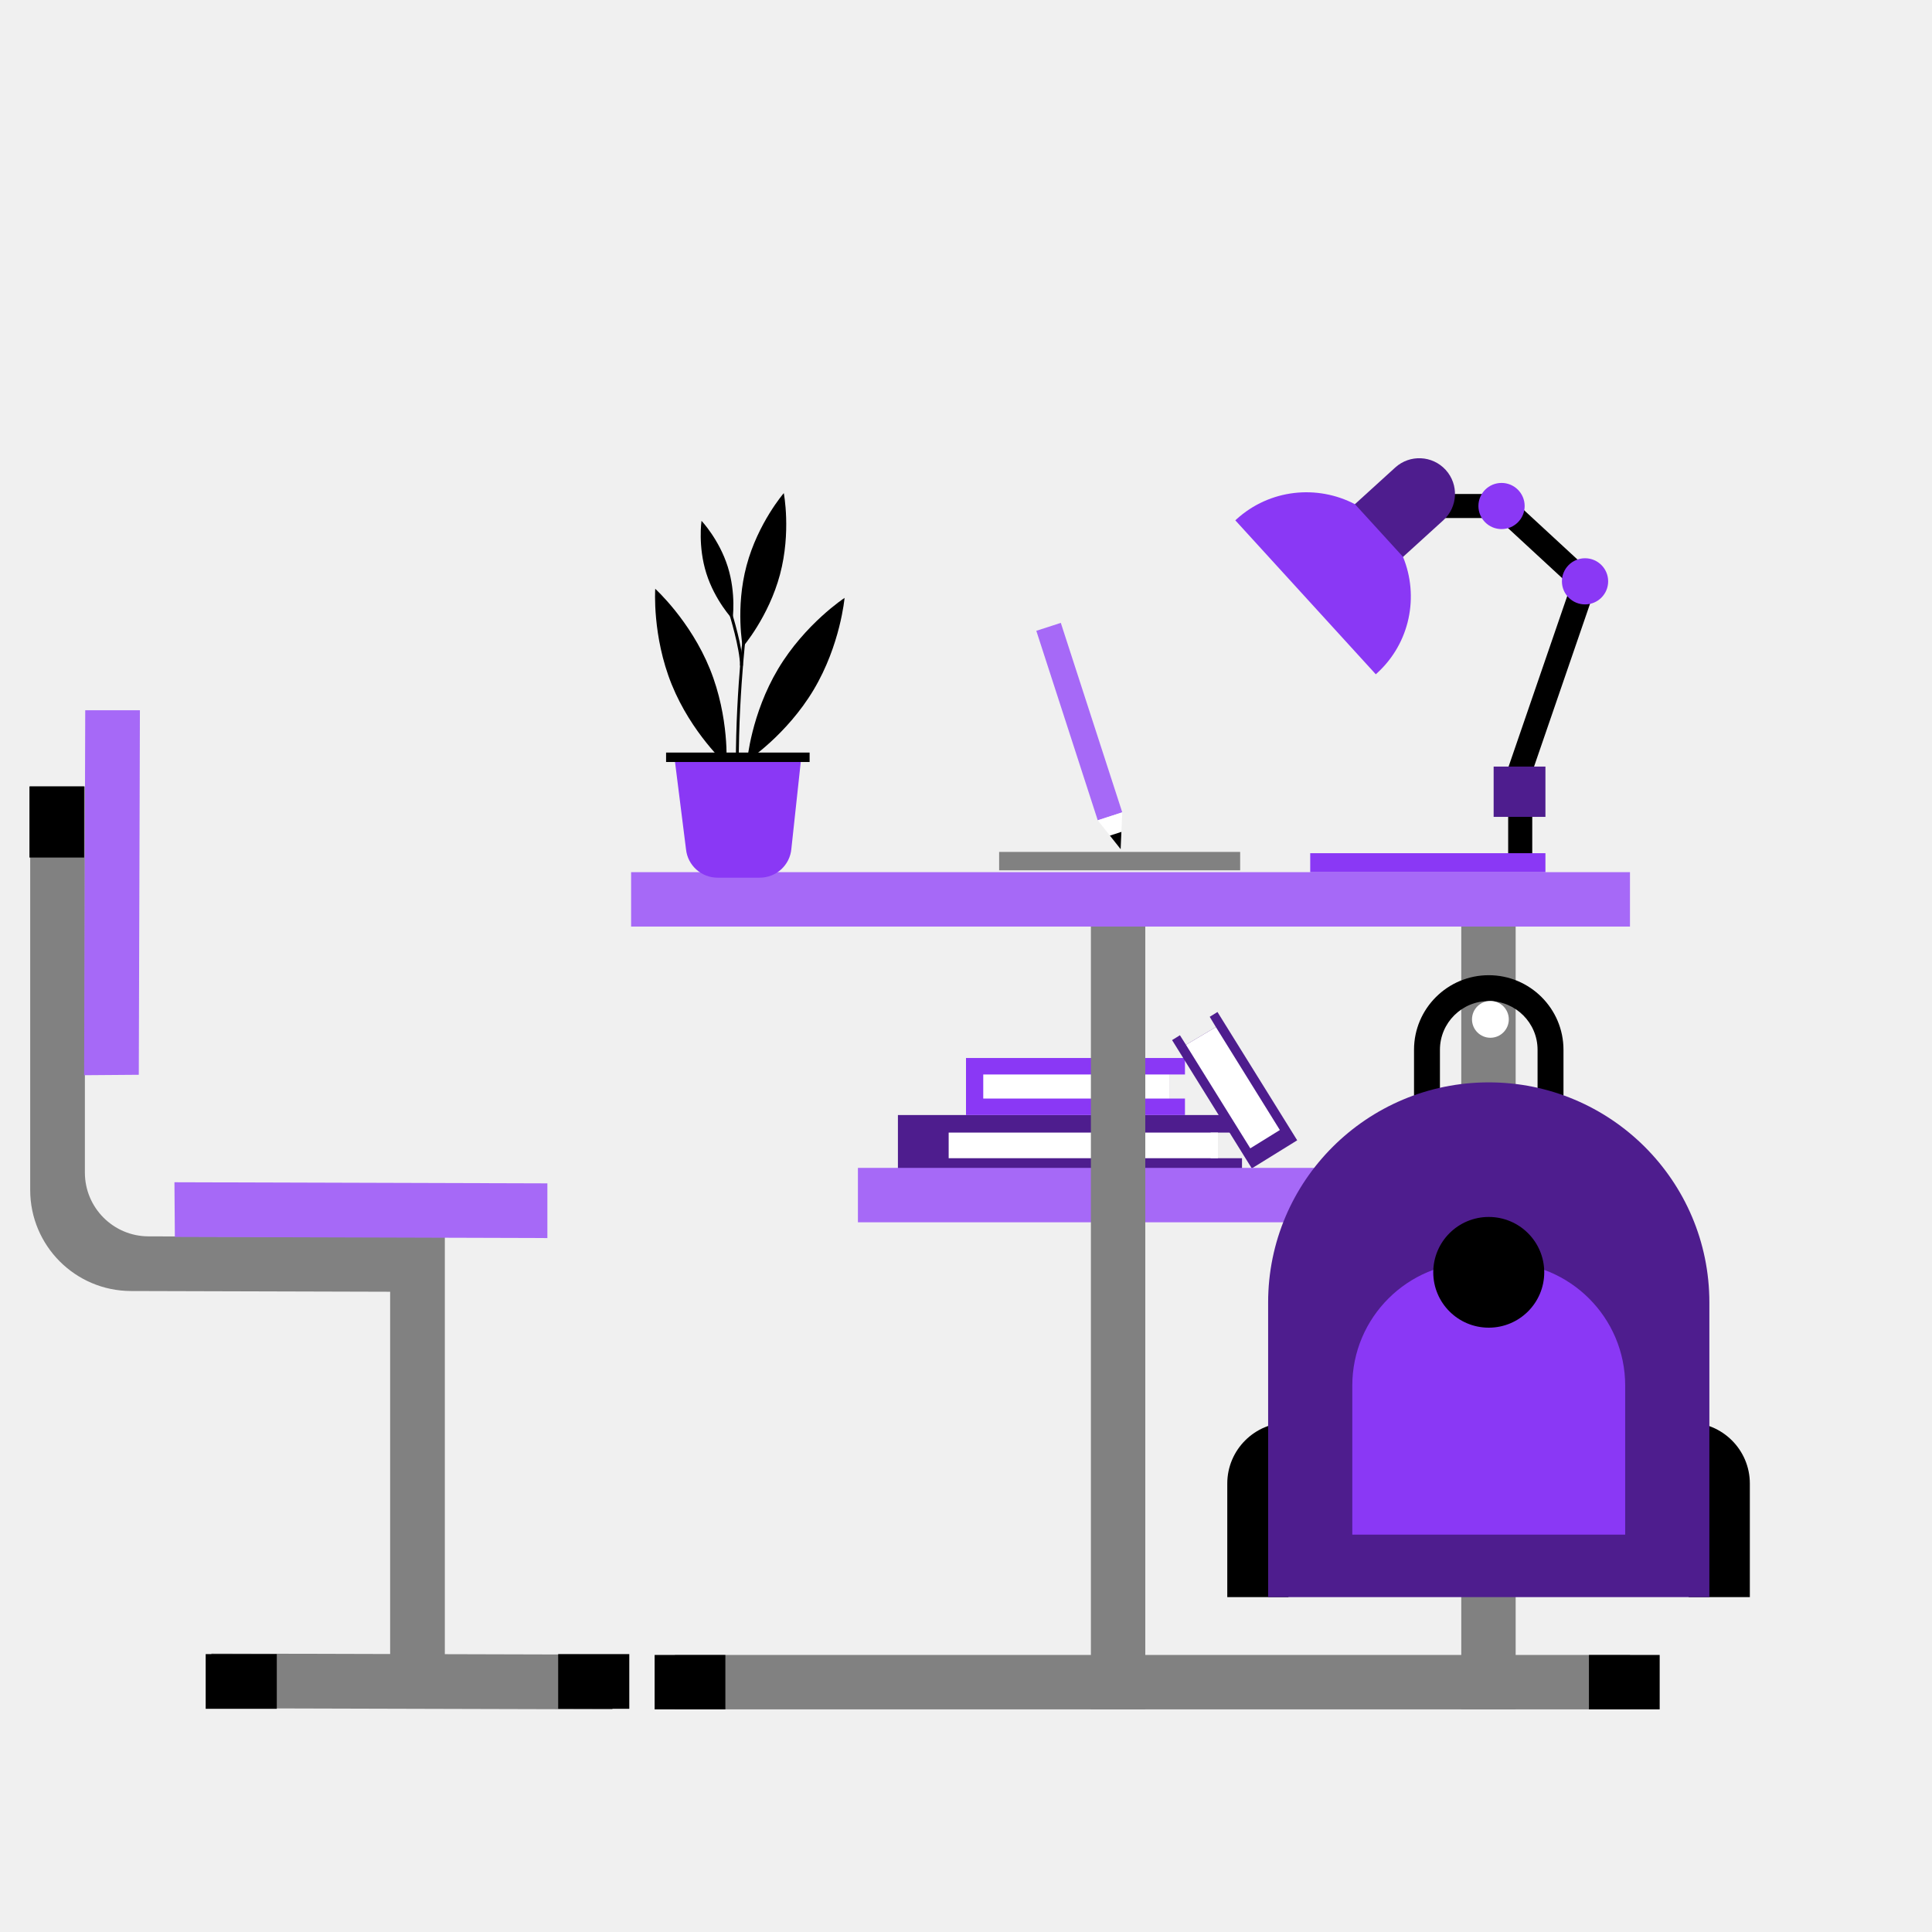
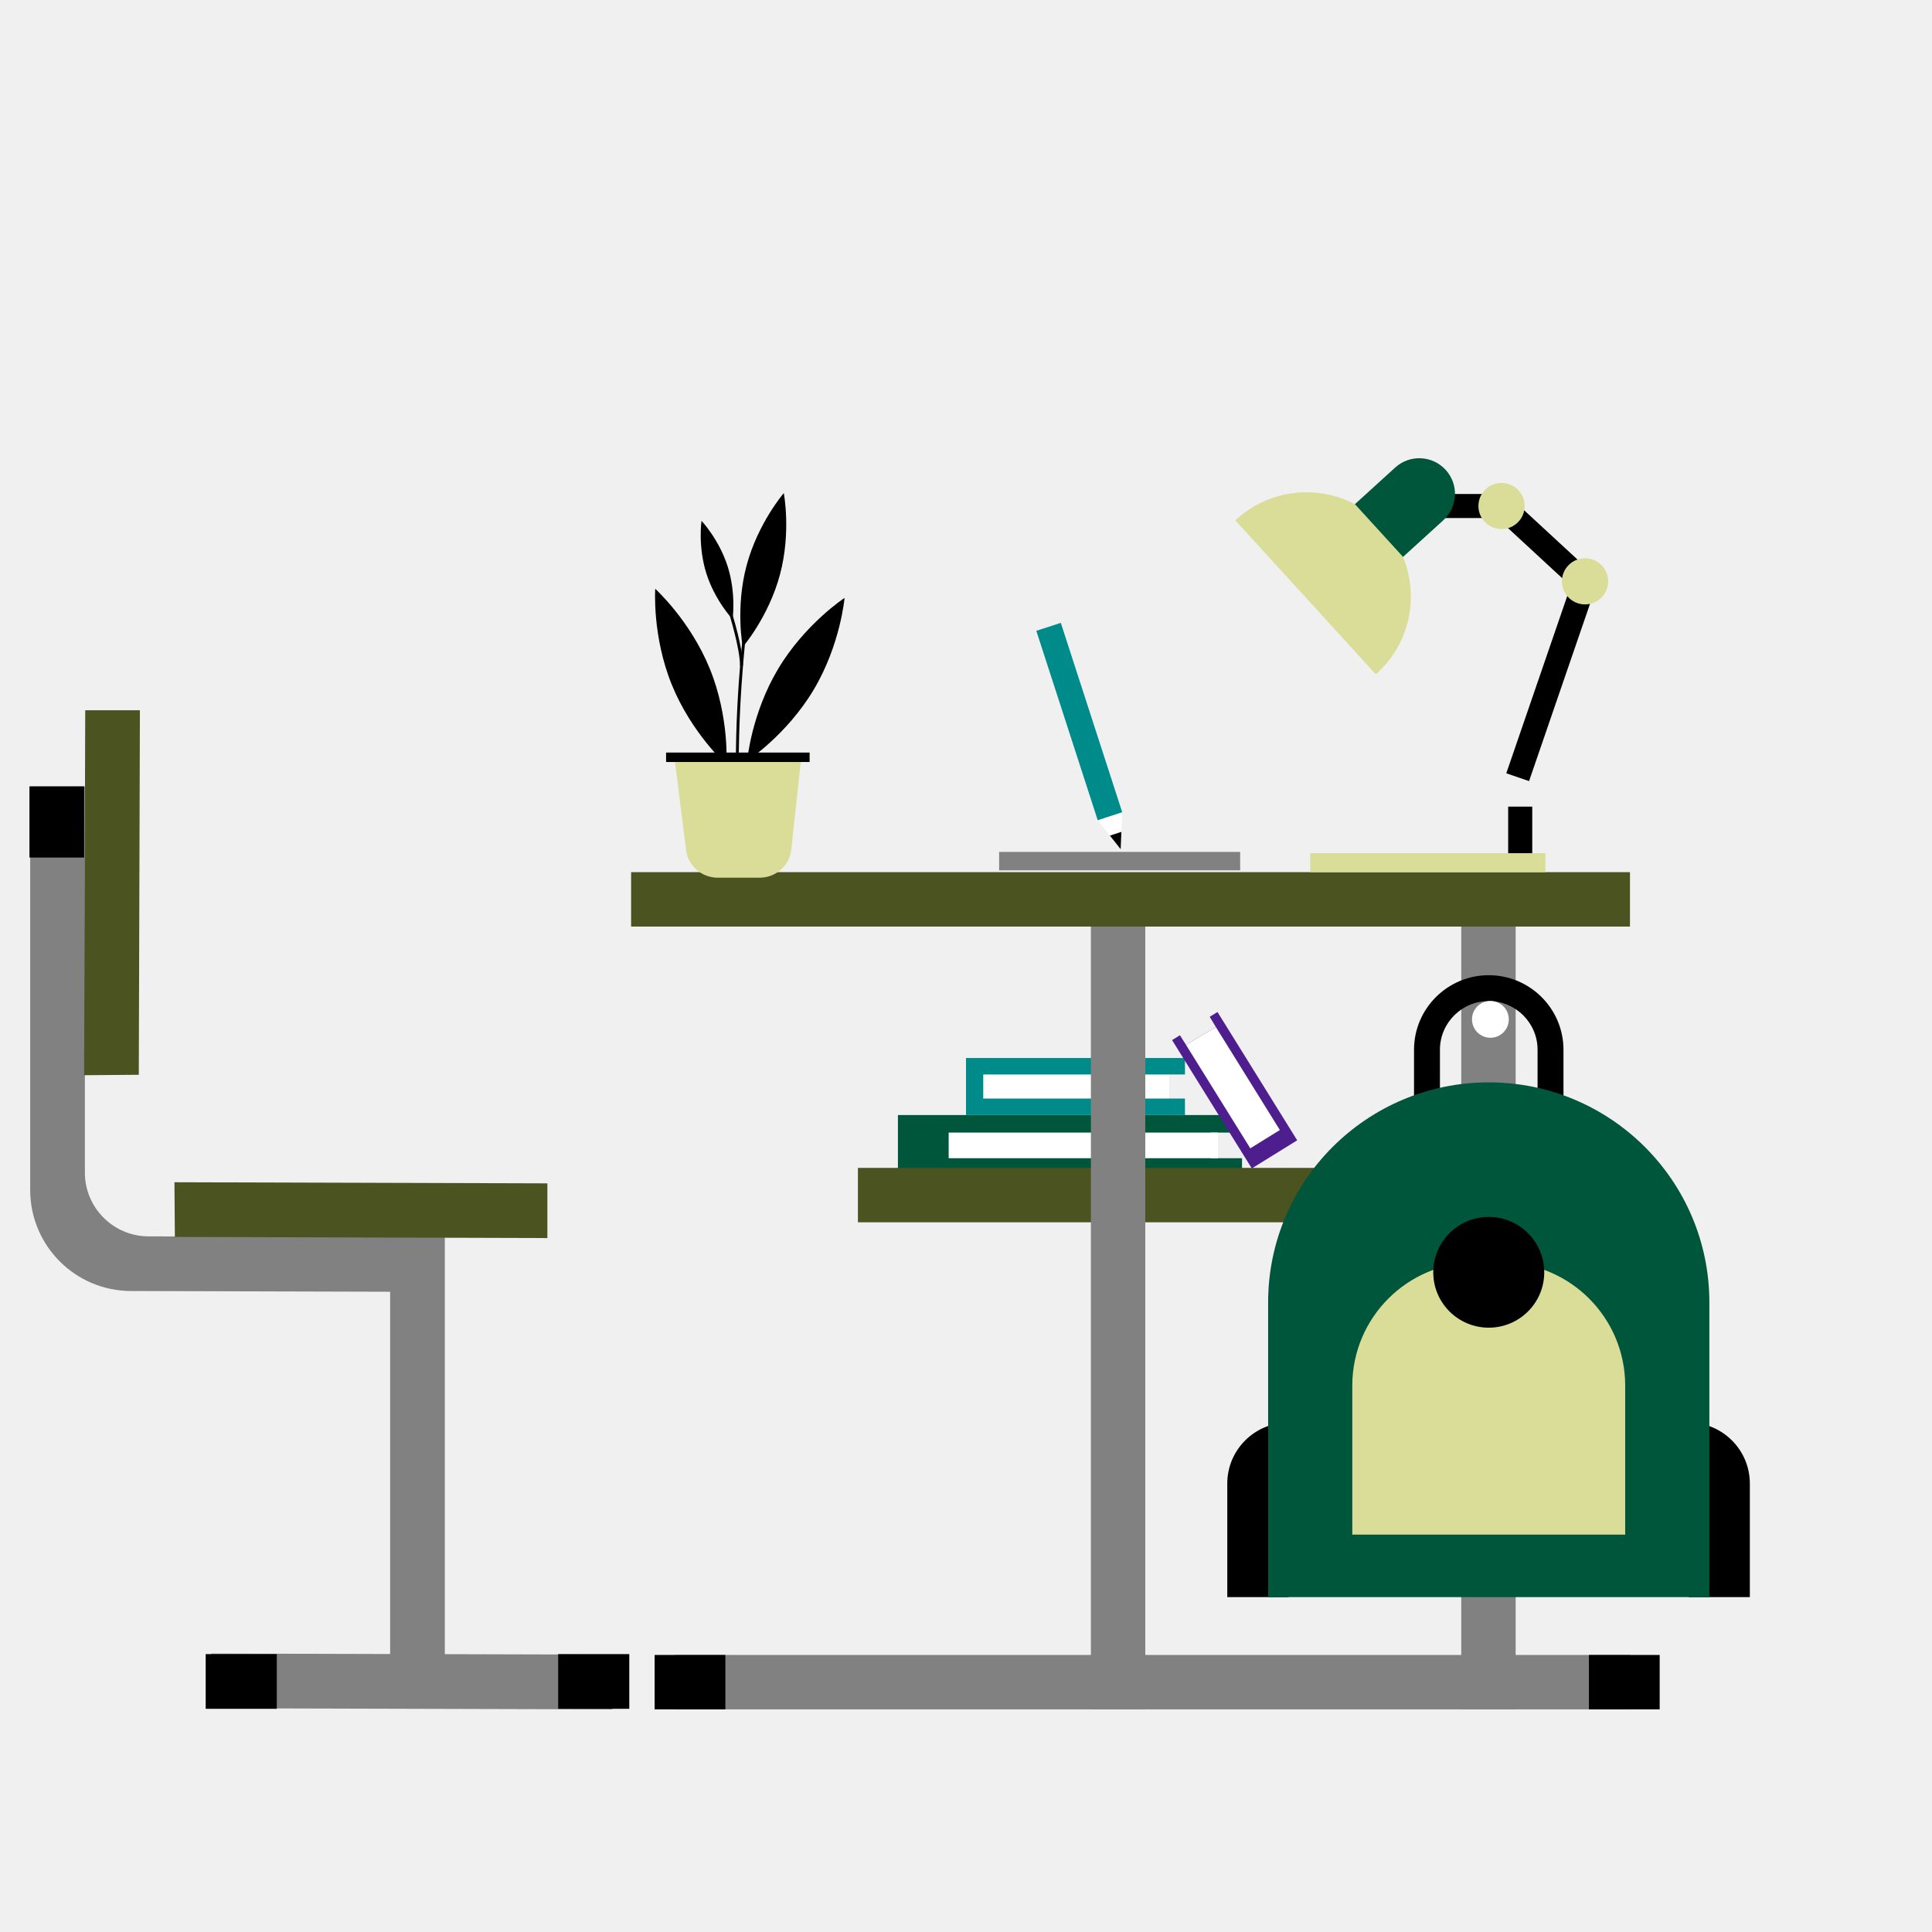
<svg xmlns="http://www.w3.org/2000/svg" width="572" height="572" viewBox="0 0 572 572" fill="none">
-   <path d="M325.007 242.861L332.262 240.509L314.072 184.409L306.817 186.761L325.007 242.861Z" fill="#A669F7" />
+   <path d="M325.007 242.861L332.262 240.509L314.072 184.409L306.817 186.761L325.007 242.861Z" fill="#008B8B" />
  <path d="M325.006 242.861L332.261 240.508L331.789 251.415L325.006 242.861Z" fill="white" />
  <path d="M331.788 251.415L332.01 246.291L328.602 247.396L331.788 251.415Z" fill="black" />
-   <path d="M358.431 342.908V335.321H367.714V330.126H265.844V348.103H367.714V342.908H358.431Z" fill="#4E1D8E" />
+   <path d="M358.431 342.908V335.321H367.714V330.126H265.844V348.103H367.714V342.908H358.431Z" fill="#00563B" />
  <path d="M360.596 335.321H280.869V342.906H360.596V335.321Z" fill="white" />
-   <path d="M346.179 325.244V318.119H350.827V313.238H286V330.126H350.827V325.244H346.179Z" fill="#8A38F5" />
+   <path d="M346.179 325.244V318.119H350.827V313.238H286V330.126H350.827V325.244H346.179Z" fill="#008B8B" />
  <path d="M346.18 318.119H291.109V325.244H346.18V318.119Z" fill="white" />
  <path d="M360.453 299.619L358.156 301.041L359.98 304.075L351.123 309.333L349.335 306.502L347.014 307.938L370.618 345.924L384.057 337.607L360.453 299.619Z" fill="#4E1D8E" />
  <path d="M359.98 304.075L359.983 304.078L351.123 309.333L370.168 339.981L378.924 334.561L359.98 304.075Z" fill="white" />
-   <path d="M440.684 361.879L440.684 345.771L254.001 345.771L254.001 361.879L440.684 361.879Z" fill="#A669F7" />
+   <path d="M440.684 361.879L440.684 345.771L254.001 345.771L254.001 361.879L440.684 361.879Z" fill="#4B5320" />
  <path d="M448.735 266.271H432.631V506.084H448.735V266.271Z" fill="#818181" />
  <path d="M339.08 266.271H322.977V506.084H339.08V266.271Z" fill="#818181" />
-   <path d="M482.58 274.325L482.58 258.217L186.851 258.217L186.851 274.325L482.58 274.325Z" fill="#A669F7" />
+   <path d="M482.58 274.325L482.58 258.217L186.851 258.217L186.851 274.325L482.58 274.325Z" fill="#4B5320" />
  <path d="M482.582 506.084L482.582 489.977L199.81 489.977L199.81 506.084L482.582 506.084Z" fill="#818181" />
  <path d="M214.756 506.083L214.756 489.976L193.813 489.976L193.813 506.083L214.756 506.083Z" fill="black" />
  <path d="M491.375 506.084L491.375 489.976L470.432 489.976L470.432 506.084L491.375 506.084Z" fill="black" />
  <path d="M381.466 421.164V472.853H363.355V439.233C363.355 429.254 371.464 421.164 381.466 421.164Z" fill="black" />
  <path d="M499.957 421.164V472.853H518.068V439.233C518.068 429.254 509.96 421.164 499.957 421.164Z" fill="black" />
  <path d="M462.893 329.398H455.221V310.796C455.221 302.846 448.738 296.377 440.768 296.377C432.799 296.377 426.317 302.846 426.317 310.796V329.398H418.645V310.796C418.641 298.625 428.567 288.724 440.767 288.724C452.967 288.724 462.893 298.625 462.893 310.796V329.398Z" fill="black" />
-   <path d="M506.084 472.853H375.451V385.613C375.451 349.627 404.694 320.452 440.769 320.452C476.841 320.452 506.086 349.625 506.086 385.613V472.853H506.084Z" fill="#4E1D8E" />
-   <path d="M444.587 373.741H436.948C416.747 373.741 400.369 390.078 400.369 410.232V454.344H481.164V410.232C481.165 390.078 464.788 373.741 444.587 373.741Z" fill="#8A38F5" />
+   <path d="M506.084 472.853H375.451V385.613C375.451 349.627 404.694 320.452 440.769 320.452C476.841 320.452 506.086 349.625 506.086 385.613V472.853H506.084Z" fill="#00563B" />
+   <path d="M444.587 373.741H436.948C416.747 373.741 400.369 390.078 400.369 410.232V454.344H481.164V410.232C481.165 390.078 464.788 373.741 444.587 373.741Z" fill="#DADD98" />
  <path d="M440.769 393.079C449.843 393.079 457.198 385.742 457.198 376.69C457.198 367.638 449.843 360.3 440.769 360.3C431.695 360.3 424.34 367.638 424.34 376.69C424.34 385.742 431.695 393.079 440.769 393.079Z" fill="black" />
  <path d="M131.698 358.449H115.51V499.767H131.698V358.449Z" fill="#818181" />
  <path d="M25.13 232.827V347.152C25.13 357.565 33.552 366.015 43.96 366.045L125.269 366.275V382.47L38.755 382.226C22.274 382.181 8.939 368.8 8.939 352.313L8.941 232.827H25.13Z" fill="#818181" />
-   <path d="M51.769 366.219L51.645 350.023L162.061 350.352V366.548L51.769 366.219Z" fill="#A669F7" />
-   <path d="M41.092 318.206L24.904 318.331L25.233 210.278H41.421L41.092 318.206Z" fill="#A669F7" />
+   <path d="M51.769 366.219L51.645 350.023L162.061 350.352V366.548L51.769 366.219Z" fill="#4B5320" />
+   <path d="M41.092 318.206L24.904 318.331L25.233 210.278H41.421L41.092 318.206Z" fill="#4B5320" />
  <path d="M62.702 505.755L62.578 489.561L181.319 489.888V506.084L62.702 505.755Z" fill="#818181" />
  <path d="M186.311 505.919L186.311 489.724L165.259 489.724L165.259 505.919L186.311 505.919Z" fill="black" />
  <path d="M81.949 505.92L81.949 489.725L60.897 489.725L60.897 505.92L81.949 505.92Z" fill="black" />
  <path d="M24.905 232.827H8.717V253.889H24.905V232.827Z" fill="black" />
  <path d="M465.898 170.962L445.959 228.948L452.702 231.258L472.641 173.272L465.898 170.962Z" fill="black" />
  <path d="M447.557 147.664L442.715 152.888L465.214 173.668L470.056 168.444L447.557 147.664Z" fill="black" />
  <path d="M453.647 238.816H446.518V253.55H453.647V238.816Z" fill="black" />
  <path d="M443.909 146.254H422.443V153.37H443.909V146.254Z" fill="black" />
-   <path d="M457.55 252.603H387.912V258.219H457.55V252.603Z" fill="#8A38F5" />
-   <path d="M428.015 139.115C424.082 134.804 417.395 134.489 413.081 138.414L398.526 151.65L412.771 167.261L427.326 154.024C431.639 150.102 431.948 143.426 428.015 139.115Z" fill="#4E1D8E" />
-   <path d="M415.384 164.865L401.158 149.276C389.991 143.435 375.916 144.791 366.065 153.75L365.734 154.051L407.329 199.633L407.66 199.331C417.512 190.373 420.172 176.509 415.384 164.865Z" fill="#8A38F5" />
-   <path d="M457.55 226.958H442.215V241.849H457.55V226.958Z" fill="#4E1D8E" />
-   <path d="M444.555 156.645C448.335 156.645 451.4 153.586 451.4 149.812C451.4 146.039 448.335 142.979 444.555 142.979C440.774 142.979 437.709 146.039 437.709 149.812C437.709 153.586 440.774 156.645 444.555 156.645Z" fill="#8A38F5" />
-   <path d="M469.275 178.945C473.056 178.945 476.121 175.886 476.121 172.112C476.121 168.338 473.056 165.279 469.275 165.279C465.495 165.279 462.43 168.338 462.43 172.112C462.43 175.886 465.495 178.945 469.275 178.945Z" fill="#8A38F5" />
+   <path d="M457.55 252.603H387.912V258.219H457.55V252.603Z" fill="#DADD98" />
+   <path d="M428.015 139.115C424.082 134.804 417.395 134.489 413.081 138.414L398.526 151.65L412.771 167.261L427.326 154.024C431.639 150.102 431.948 143.426 428.015 139.115Z" fill="#00563B" />
+   <path d="M415.384 164.865L401.158 149.276C389.991 143.435 375.916 144.791 366.065 153.75L365.734 154.051L407.329 199.633L407.66 199.331C417.512 190.373 420.172 176.509 415.384 164.865Z" fill="#DADD98" />
+   <path d="M457.55 226.958H442.215V241.849H457.55V226.958Z" fill="##00563B" />
+   <path d="M444.555 156.645C448.335 156.645 451.4 153.586 451.4 149.812C451.4 146.039 448.335 142.979 444.555 142.979C440.774 142.979 437.709 146.039 437.709 149.812C437.709 153.586 440.774 156.645 444.555 156.645Z" fill="#DADD98" />
+   <path d="M469.275 178.945C473.056 178.945 476.121 175.886 476.121 172.112C476.121 168.338 473.056 165.279 469.275 165.279C465.495 165.279 462.43 168.338 462.43 172.112C462.43 175.886 465.495 178.945 469.275 178.945Z" fill="#DADD98" />
  <path d="M367.17 252.225H295.807V257.672H367.17V252.225Z" fill="#818181" />
  <path d="M441.256 307.246C444.265 307.246 446.704 304.807 446.704 301.798C446.704 298.79 444.265 296.351 441.256 296.351C438.248 296.351 435.809 298.79 435.809 301.798C435.809 304.807 438.248 307.246 441.256 307.246Z" fill="white" />
  <path d="M198.871 202.653C193.049 188.269 193.992 174.329 193.992 174.329C193.992 174.329 204.373 183.711 210.194 198.095C216.014 212.479 215.073 226.419 215.073 226.419C215.073 226.419 204.692 217.037 198.871 202.653Z" fill="black" />
  <path d="M240.872 204.26C232.909 217.584 221.209 225.267 221.209 225.267C221.209 225.267 222.42 211.347 230.384 198.024C238.348 184.701 250.047 177.018 250.047 177.018C250.047 177.018 248.835 190.937 240.872 204.26Z" fill="black" />
  <path d="M221.03 167.455C224.384 154.879 232.053 145.996 232.053 145.996C232.053 145.996 234.284 157.504 230.93 170.081C227.577 182.658 219.907 191.541 219.907 191.541C219.907 191.541 217.675 180.031 221.03 167.455Z" fill="black" />
  <path d="M209.125 169.762C206.587 161.714 207.696 154.196 207.696 154.196C207.696 154.196 212.922 159.726 215.46 167.774C217.998 175.822 216.889 183.34 216.889 183.34C216.889 183.34 211.664 177.81 209.125 169.762Z" fill="black" />
  <path d="M218.043 234.792C217.138 211.96 220.059 187.158 220.088 186.91L220.941 187.011C220.911 187.259 217.998 211.995 218.9 234.759L218.043 234.792Z" fill="black" />
  <path d="M217.994 233.244C216.122 227.352 213.56 224.61 213.535 224.583L214.157 223.993C214.266 224.108 216.875 226.886 218.812 232.985L217.994 233.244Z" fill="black" />
  <path d="M218.843 233.301L218.072 232.925C218.403 232.251 221.242 224.698 222.697 220.798L223.502 221.097C223.329 221.558 219.275 232.421 218.843 233.301Z" fill="black" />
  <path d="M219.095 197.074C219.086 191.953 215.913 181.79 215.881 181.688L216.7 181.432C216.832 181.854 219.944 191.822 219.953 197.073L219.095 197.074Z" fill="black" />
-   <path d="M224.932 259.851H212.458C207.637 259.851 203.597 256.221 203.106 251.446L199.674 224.204H237.227L234.297 251.31C233.871 256.143 229.805 259.851 224.932 259.851Z" fill="#8A38F5" />
+   <path d="M224.932 259.851H212.458C207.637 259.851 203.597 256.221 203.106 251.446L199.674 224.204H237.227L234.297 251.31C233.871 256.143 229.805 259.851 224.932 259.851Z" fill="#DADD98" />
  <path d="M239.697 222.808H197.205V225.601H239.697V222.808Z" fill="black" />
</svg>
